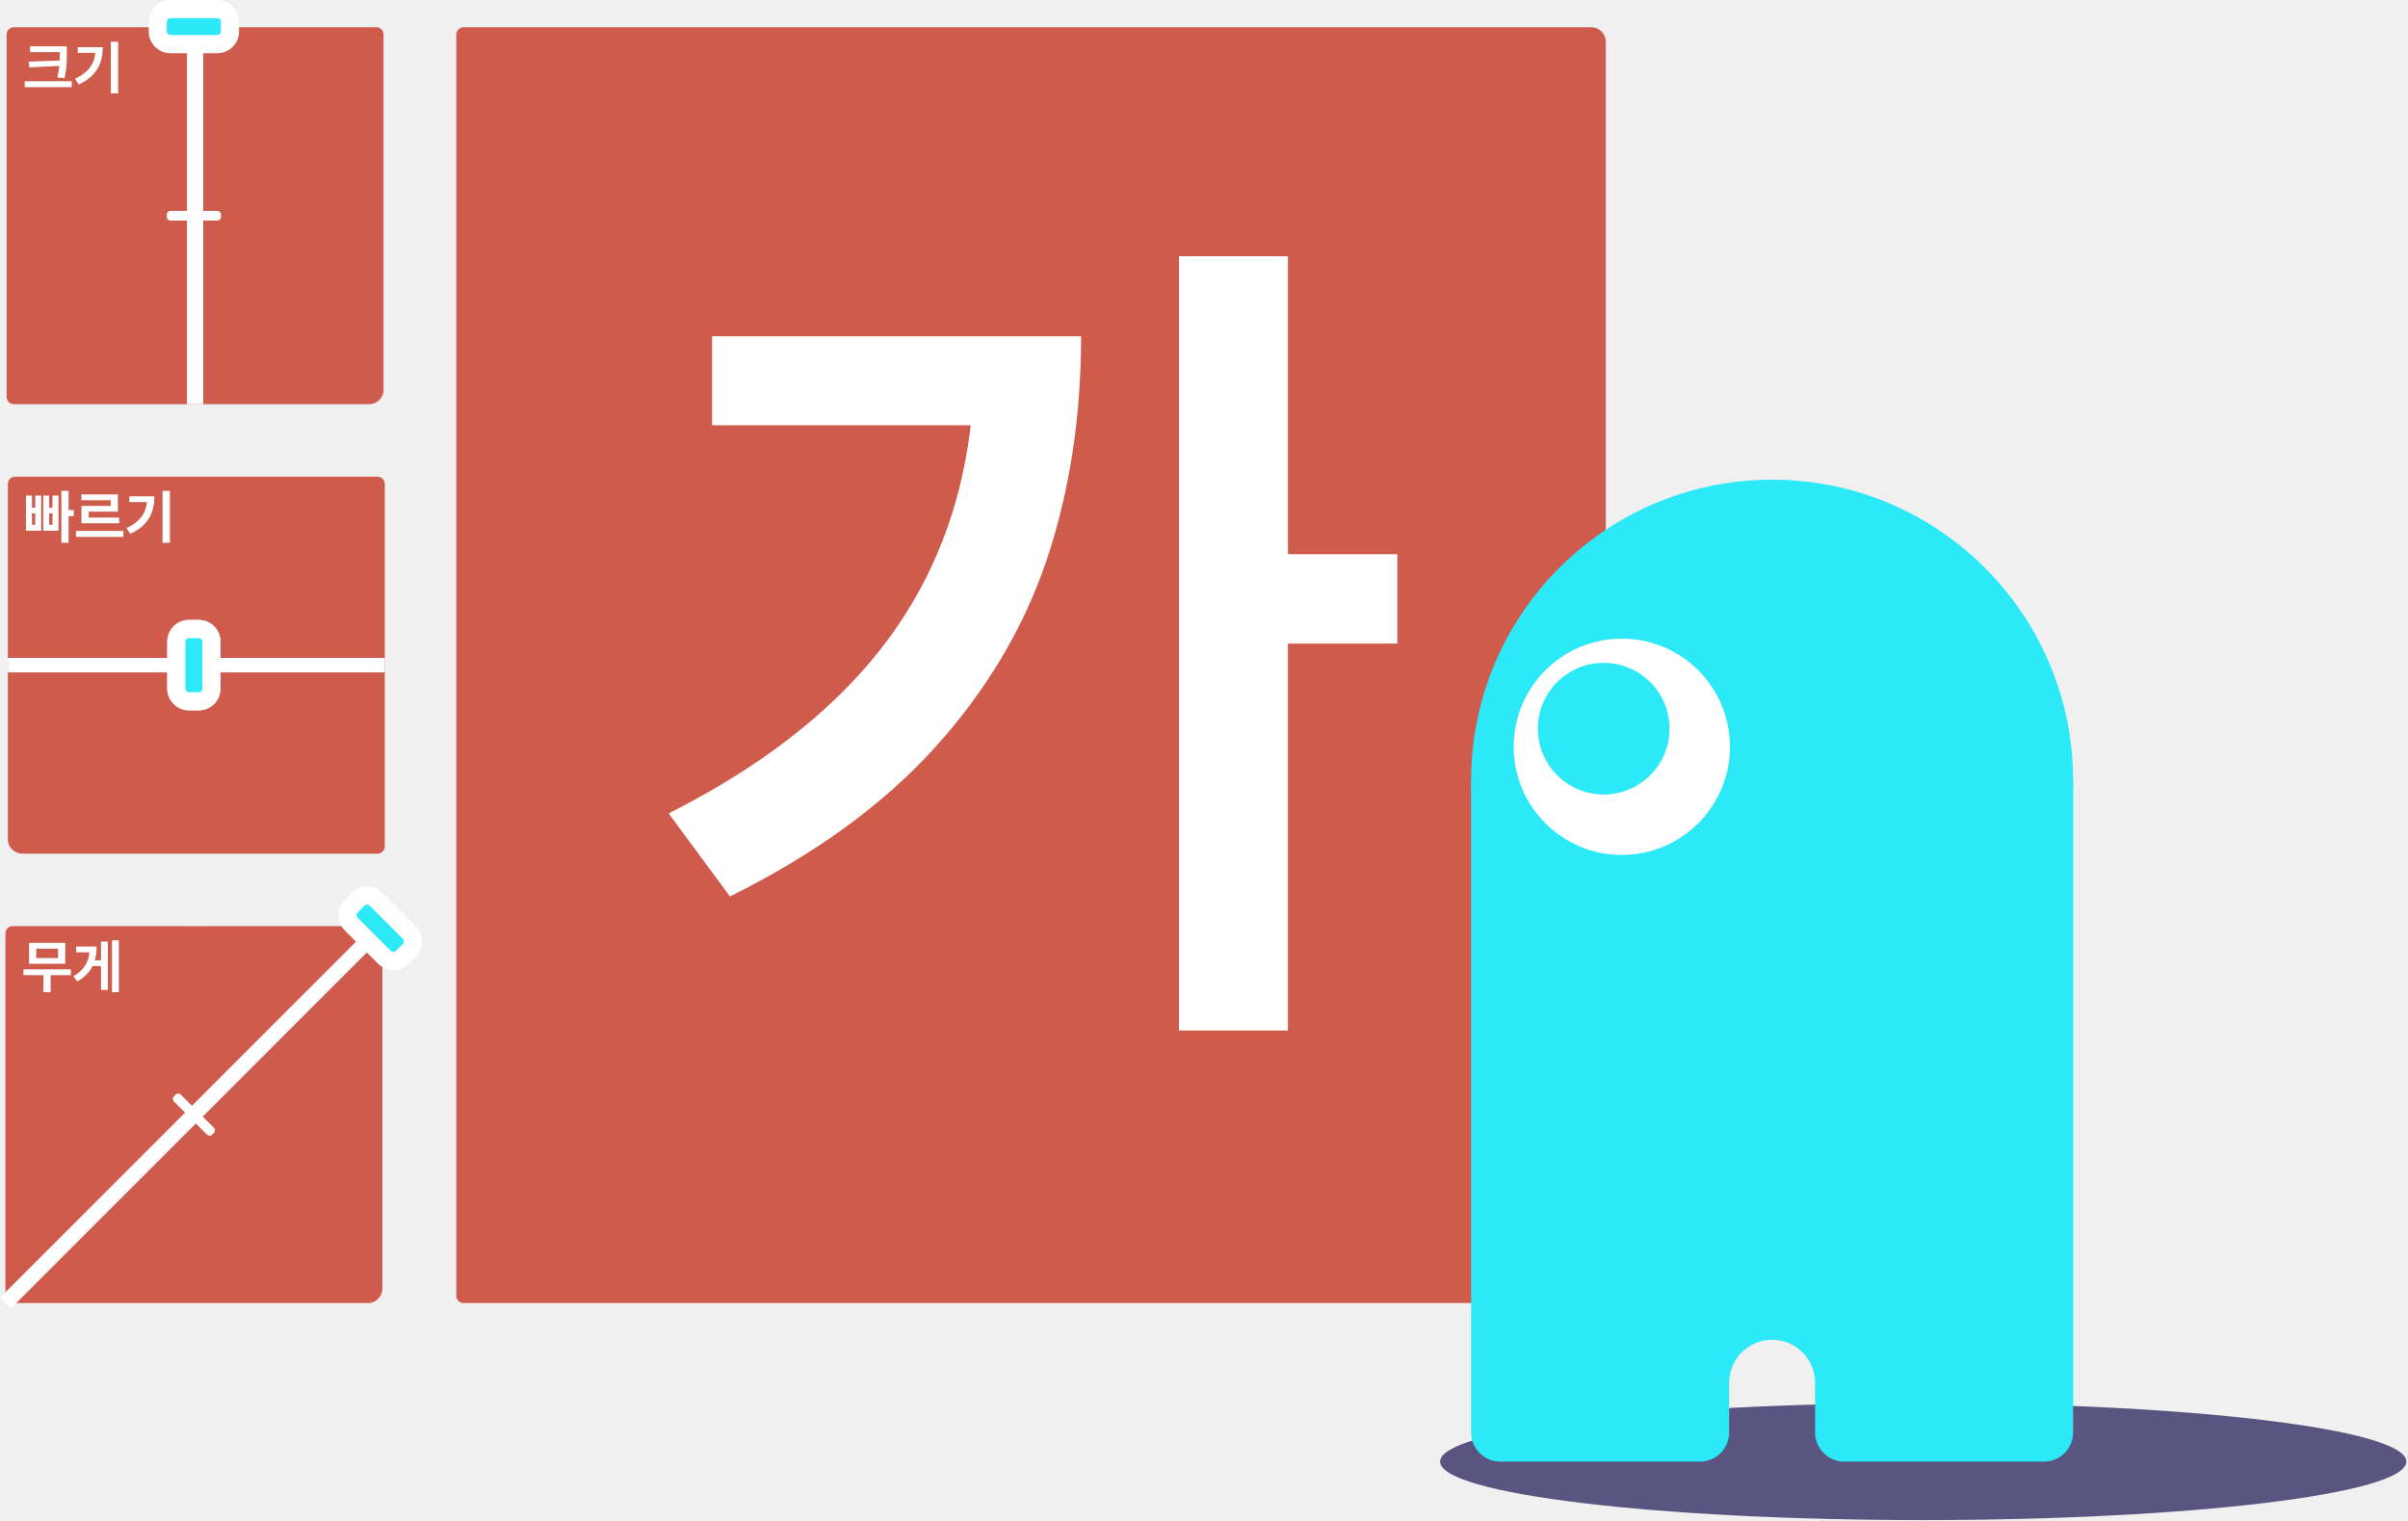
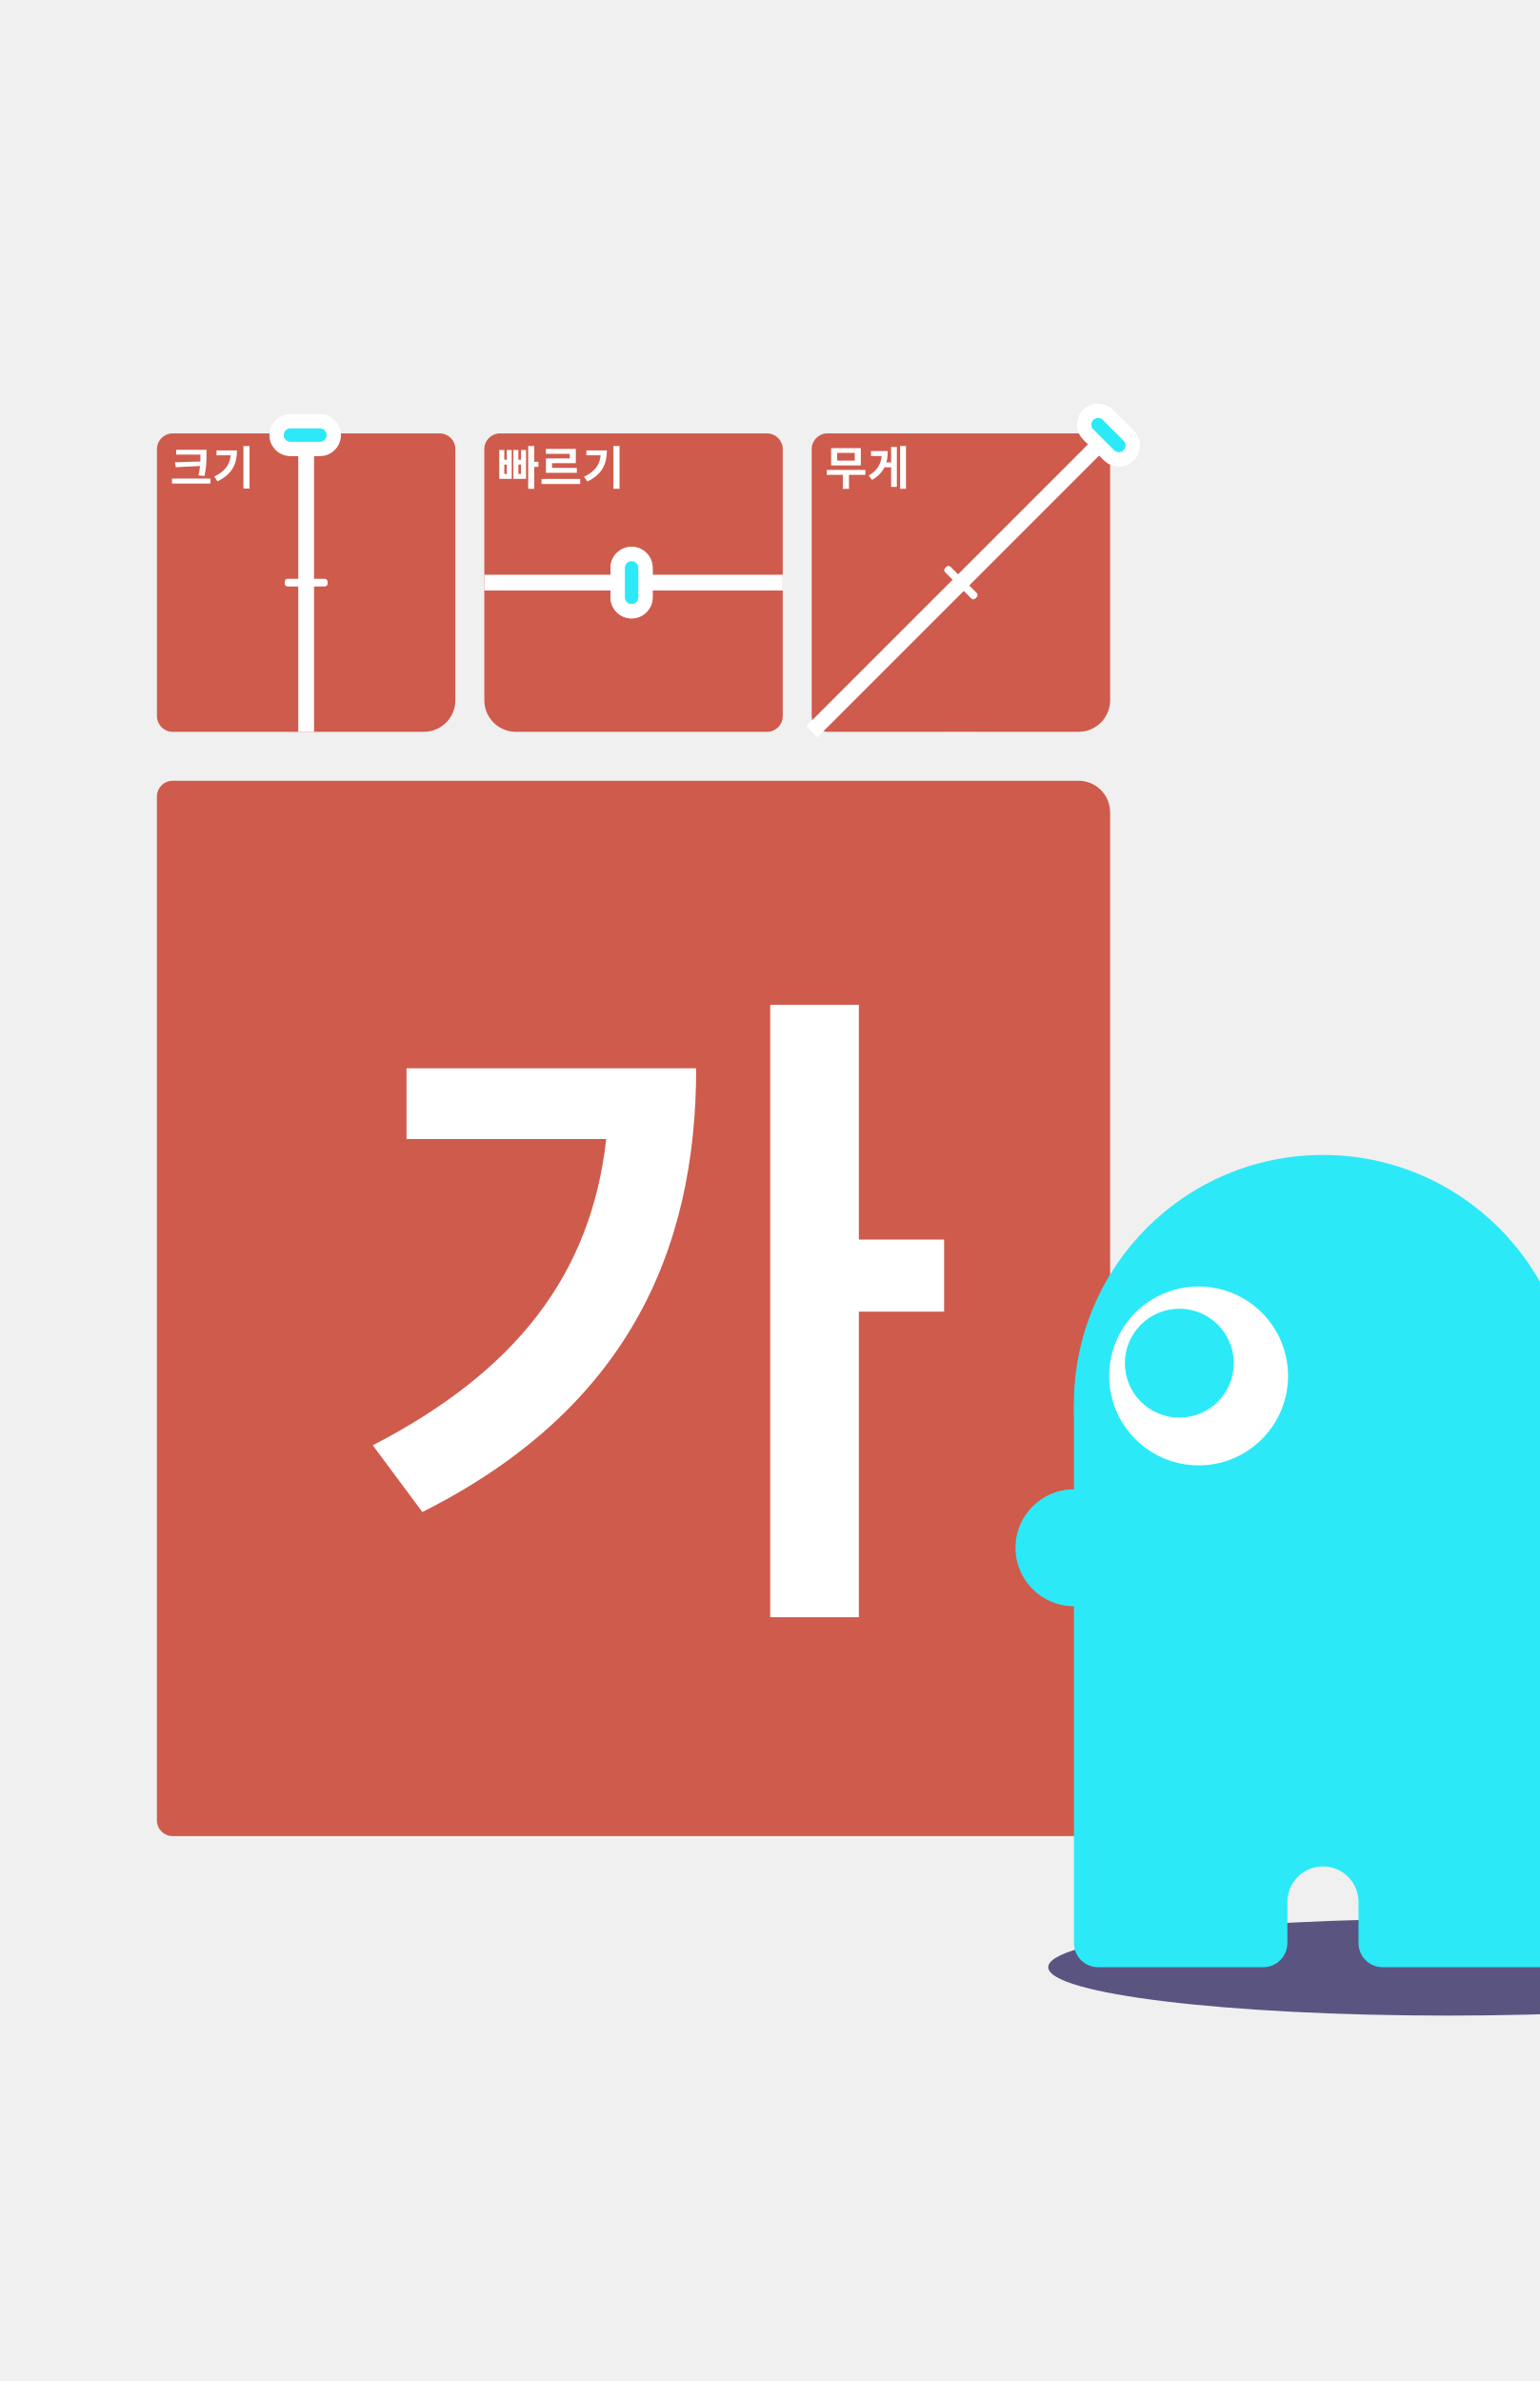
- <svg xmlns="http://www.w3.org/2000/svg" width="442" height="279" viewBox="0 0 442 279" fill="none">
-   <path d="M85.088 5H292.087C293.558 5 294.748 6.191 294.748 7.661V237.838C294.748 238.573 294.153 239.168 293.418 239.168H85.088C84.353 239.168 83.758 238.573 83.758 237.838V6.33C83.758 5.595 84.353 5 85.088 5Z" fill="#CF5B4C" />
-   <path d="M70.403 6.33V71.525C70.403 72.995 69.212 74.186 67.742 74.186H2.547C1.812 74.186 1.217 73.591 1.217 72.856V6.33C1.217 5.595 1.812 5 2.547 5L69.072 5C69.807 5 70.403 5.595 70.403 6.33Z" fill="#CF5B4C" />
-   <path d="M37.306 5V74.186H34.313V5H37.306Z" fill="white" />
-   <path d="M21.688 17.133H20.342V7.663H21.688V17.133ZM18.856 8.661C18.856 9.676 18.719 10.598 18.445 11.426C18.175 12.251 17.716 13.009 17.068 13.702C16.42 14.392 15.552 14.995 14.464 15.511L13.768 14.451C14.679 14.021 15.41 13.538 15.961 13.001C16.512 12.464 16.912 11.861 17.162 11.192C17.411 10.523 17.536 9.758 17.536 8.895V8.661H18.856ZM18.144 9.706H14.272V8.661H18.144V9.706Z" fill="white" />
-   <path d="M11.523 9.57H5.525V8.5H11.523V9.57ZM13.17 15.994H4.543V14.913H13.17V15.994ZM12.276 9.607C12.276 10.21 12.269 10.723 12.255 11.145C12.245 11.568 12.209 12.046 12.146 12.58C12.084 13.113 11.983 13.701 11.845 14.342L10.525 14.227C10.663 13.635 10.765 13.077 10.831 12.554C10.897 12.03 10.937 11.561 10.951 11.145C10.968 10.729 10.977 10.217 10.977 9.607V8.5H12.276V9.607ZM5.4 12.367L5.239 11.312L11.252 11.098V12.081L5.4 12.367Z" fill="white" />
-   <path d="M69.296 156.678H4.102C2.631 156.678 1.441 155.487 1.441 154.017L1.441 88.823C1.441 88.088 2.036 87.492 2.771 87.492L69.296 87.492C70.031 87.492 70.627 88.088 70.627 88.823L70.627 155.348C70.627 156.083 70.031 156.678 69.296 156.678Z" fill="#CF5B4C" />
-   <path d="M70.626 120.754V123.415H1.44V120.754H70.626Z" fill="white" />
-   <path d="M31.189 99.615H29.835V90.096H31.189V99.615ZM28.341 91.099C28.341 92.119 28.203 93.046 27.928 93.878C27.657 94.707 27.195 95.47 26.544 96.167C25.892 96.86 25.02 97.466 23.926 97.985L23.226 96.919C24.142 96.487 24.877 96.001 25.431 95.462C25.985 94.922 26.387 94.316 26.638 93.643C26.889 92.971 27.014 92.201 27.014 91.334V91.099H28.341ZM27.625 92.149H23.733V91.099H27.625V92.149Z" fill="white" />
-   <path d="M22.646 98.539H13.952V97.447H22.646V98.539ZM21.643 93.91H16.282V95.519H14.955V92.849H20.326V91.814H14.939V90.743H21.643V93.91ZM21.867 96.047H14.955V94.996H21.867V96.047Z" fill="white" />
-   <path d="M12.588 99.615H11.266V90.096H12.588V99.615ZM13.55 94.73H11.857V93.622H13.55V94.73ZM5.869 93.173H6.47V90.958H7.562V97.416H4.766V90.958H5.869V93.173ZM6.47 96.329V94.223H5.869V96.329H6.47ZM9.025 93.173H9.636V90.958H10.733V97.416H7.943V90.958H9.025V93.173ZM9.636 96.329V94.223H9.025V96.329H9.636Z" fill="white" />
-   <path d="M36.959 169.982V239.168H34.215V169.982H36.959Z" fill="white" />
-   <path d="M35.587 211.91C39.638 211.91 42.921 208.626 42.921 204.575C42.921 200.525 39.638 197.241 35.587 197.241C31.536 197.241 28.252 200.525 28.252 204.575C28.252 208.626 31.536 211.91 35.587 211.91Z" fill="white" />
-   <path d="M35.587 209.039C38.052 209.039 40.05 207.04 40.05 204.575C40.05 202.11 38.052 200.111 35.587 200.111C33.121 200.111 31.123 202.11 31.123 204.575C31.123 207.04 33.121 209.039 35.587 209.039Z" fill="#2CE9F7" />
-   <path d="M2.324 169.982H68.849C69.584 169.982 70.18 170.577 70.18 171.313V236.507C70.18 237.977 68.989 239.168 67.519 239.168H2.324C1.589 239.168 0.994 238.573 0.994 237.838V171.313C0.994 170.577 1.589 169.982 2.324 169.982Z" fill="#CF5B4C" />
-   <path d="M71.173 170.976L1.987 240.162L0 238.175L69.186 168.988L71.173 170.976Z" fill="white" />
-   <path d="M21.814 182.106H20.56V172.587H21.814V182.106ZM18.794 177.32H16.714V176.26H18.794V177.32ZM19.791 181.688H18.538V172.811H19.791V181.688ZM17.733 173.726C17.733 174.67 17.622 175.527 17.398 176.296C17.179 177.063 16.81 177.768 16.291 178.412C15.772 179.057 15.079 179.628 14.211 180.126L13.459 179.191C14.184 178.762 14.764 178.294 15.199 177.785C15.634 177.273 15.95 176.709 16.145 176.093C16.343 175.476 16.442 174.778 16.442 173.997V173.726H17.733ZM16.871 174.797H13.982V173.726H16.871V174.797Z" fill="white" />
-   <path d="M13.015 178.982H4.321V177.916H13.015V178.982ZM9.3 182.096H7.978V178.6H9.3V182.096ZM11.98 176.892H5.34V173.057H11.98V176.892ZM6.651 175.847H10.648V174.118H6.651V175.847Z" fill="white" />
-   <path d="M40.47 126.385V117.78C40.47 115.575 38.683 113.788 36.478 113.788H34.695C32.491 113.788 30.704 115.575 30.704 117.78V126.385C30.704 128.589 32.491 130.376 34.695 130.376H36.478C38.683 130.376 40.47 128.589 40.47 126.385Z" fill="white" />
-   <path d="M40.47 126.385V117.78C40.47 115.575 38.683 113.788 36.478 113.788H34.695C32.491 113.788 30.704 115.575 30.704 117.78V126.385C30.704 128.589 32.491 130.376 34.695 130.376H36.478C38.683 130.376 40.47 128.589 40.47 126.385Z" fill="white" />
-   <path d="M34.03 117.783V126.388C34.03 126.756 34.328 127.053 34.695 127.053H36.478C36.846 127.053 37.144 126.756 37.144 126.388V117.783C37.144 117.416 36.846 117.118 36.478 117.118H34.695C34.328 117.118 34.03 117.416 34.03 117.783Z" fill="#2CE9F7" />
-   <path d="M31.286 9.766L39.891 9.766C42.095 9.766 43.882 7.979 43.882 5.774V3.991C43.882 1.787 42.095 -1.40618e-05 39.891 -1.40618e-05L31.286 -1.40618e-05C29.081 -1.40618e-05 27.294 1.787 27.294 3.991V5.774C27.294 7.979 29.081 9.766 31.286 9.766Z" fill="white" />
-   <path d="M39.888 3.326H31.283C30.915 3.326 30.617 3.624 30.617 3.991V5.774C30.617 6.142 30.915 6.439 31.283 6.439H39.888C40.255 6.439 40.553 6.142 40.553 5.774V3.991C40.553 3.624 40.255 3.326 39.888 3.326Z" fill="#2CE9F7" />
-   <path d="M35.813 118.116H35.361C34.993 118.116 34.695 118.414 34.695 118.781V125.39C34.695 125.758 34.993 126.056 35.361 126.056H35.813C36.18 126.056 36.478 125.758 36.478 125.39V118.781C36.478 118.414 36.18 118.116 35.813 118.116Z" fill="#2CE9F7" />
-   <path d="M32.234 200.905L31.914 201.225C31.654 201.485 31.654 201.906 31.914 202.166L37.999 208.25C38.258 208.51 38.68 208.51 38.94 208.25L39.259 207.93C39.519 207.671 39.519 207.249 39.259 206.99L33.175 200.905C32.915 200.645 32.494 200.645 32.234 200.905Z" fill="white" />
-   <path d="M39.888 38.702H31.283C30.915 38.702 30.617 38.999 30.617 39.367V39.819C30.617 40.187 30.915 40.484 31.283 40.484H39.888C40.255 40.484 40.553 40.187 40.553 39.819V39.367C40.553 38.999 40.255 38.702 39.888 38.702Z" fill="white" />
-   <path d="M353.021 279C402.002 279 441.709 274.193 441.709 268.263C441.709 262.333 402.002 257.526 353.021 257.526C304.04 257.526 264.333 262.333 264.333 268.263C264.333 274.193 304.04 279 353.021 279Z" fill="#5A5580" />
-   <path d="M325.28 198.541C355.793 198.541 380.529 173.806 380.529 143.292C380.529 112.779 355.793 88.043 325.28 88.043C294.767 88.043 270.031 112.779 270.031 143.292C270.031 173.806 294.767 198.541 325.28 198.541Z" fill="#2CE9F7" />
-   <path d="M380.529 143.292V253.794H333.173C333.173 249.433 329.641 245.9 325.28 245.9C320.919 245.9 317.387 249.433 317.387 253.794H270.031V143.292H380.532H380.529ZM317.387 262.918V253.794H270.031V262.918C270.031 265.871 272.426 268.263 275.376 268.263H312.042C314.995 268.263 317.387 265.868 317.387 262.918ZM380.529 262.918V253.794H333.173V262.918C333.173 265.871 335.568 268.263 338.519 268.263H375.184C378.138 268.263 380.529 265.868 380.529 262.918Z" fill="#2CE9F7" />
-   <path d="M297.692 156.917C308.654 156.917 317.54 148.03 317.54 137.069C317.54 126.107 308.654 117.221 297.692 117.221C286.731 117.221 277.844 126.107 277.844 137.069C277.844 148.03 286.731 156.917 297.692 156.917Z" fill="white" />
-   <path d="M294.366 145.824C301.038 145.824 306.447 140.415 306.447 133.743C306.447 127.07 301.038 121.662 294.366 121.662C287.694 121.662 282.285 127.07 282.285 133.743C282.285 140.415 287.694 145.824 294.366 145.824Z" fill="#2CE9F7" />
-   <path d="M76.284 169.962L70.2 163.877C68.641 162.319 66.114 162.319 64.555 163.877L63.294 165.138C61.735 166.697 61.735 169.224 63.294 170.783L69.379 176.867C70.938 178.426 73.465 178.426 75.024 176.867L76.284 175.607C77.843 174.048 77.843 171.521 76.284 169.962Z" fill="white" />
-   <path d="M65.648 168.432L71.732 174.517C71.992 174.777 72.413 174.777 72.673 174.517L73.934 173.256C74.194 172.997 74.194 172.575 73.934 172.316L67.849 166.231C67.589 165.971 67.168 165.971 66.908 166.231L65.648 167.492C65.388 167.751 65.388 168.173 65.648 168.432Z" fill="#2CE9F7" />
-   <path d="M236.406 189.141H216.406V47.031H236.406V189.141ZM256.484 118.125H231.25V101.719H256.484V118.125ZM198.438 61.719C198.438 76.562 196.328 90.26 192.109 102.812C187.891 115.312 181.016 126.823 171.484 137.344C161.953 147.812 149.453 156.875 133.984 164.531L122.734 149.297C135.495 142.839 145.99 135.547 154.219 127.422C162.5 119.297 168.672 110.13 172.734 99.922C176.849 89.713 178.906 78.177 178.906 65.312V61.719H198.438ZM188.906 78.047H130.703V61.719H188.906V78.047Z" fill="white" />
+ <svg xmlns="http://www.w3.org/2000/svg" id="_레이어_1" data-name="레이어 1" viewBox="0 0 390 603">
+   <defs>
+     <style>
+       .cls-1 {
+         stroke-width: 8.25px;
+       }
+ 
+       .cls-1, .cls-2 {
+         fill: none;
+         stroke: #fff;
+         stroke-miterlimit: 10;
+       }
+ 
+       .cls-3 {
+         font-size: 11.63px;
+       }
+ 
+       .cls-3, .cls-4, .cls-5, .cls-6 {
+         fill: #fff;
+       }
+ 
+       .cls-3, .cls-5, .cls-6 {
+         font-family: PretendardVariable-Bold, 'Pretendard Variable';
+         font-variation-settings: 'wght' 700;
+         font-weight: 700;
+       }
+ 
+       .cls-7 {
+         fill: #5a5580;
+       }
+ 
+       .cls-5 {
+         font-size: 167.49px;
+       }
+ 
+       .cls-2 {
+         stroke-width: 4px;
+       }
+ 
+       .cls-8 {
+         fill: #2ce9f7;
+       }
+ 
+       .cls-9 {
+         fill: #cf5b4c;
+       }
+ 
+       .cls-6 {
+         font-size: 11.69px;
+       }
+     </style>
+   </defs>
+   <path class="cls-9" d="M43.74,197.73h229.41c4.42,0,8,3.58,8,8v255.27c0,2.21-1.79,4-4,4H43.74c-2.21,0-4-1.79-4-4V201.73c0-2.21,1.79-4,4-4Z" />
+   <text class="cls-5" transform="translate(89.22 394.99)">
+     <tspan x="0" y="0">가</tspan>
+   </text>
+   <path class="cls-9" d="M126.66,109.76h63.58c4.42,0,8,3.58,8,8v63.58c0,2.21-1.79,4-4,4h-67.58c-2.21,0-4-1.79-4-4v-67.58c0-2.21,1.79-4,4-4Z" transform="translate(320.9 295.1) rotate(-180)" />
+   <line class="cls-2" x1="198.24" y1="147.55" x2="122.66" y2="147.55" />
+   <text class="cls-6" transform="translate(125.91 122.75)">
+     <tspan x="0" y="0">빠르기</tspan>
+   </text>
+   <rect class="cls-4" x="150.9" y="142.22" width="18.12" height="10.67" rx="5.34" ry="5.34" transform="translate(307.51 -12.41) rotate(90)" />
+   <g>
+     <rect class="cls-4" x="150.9" y="142.22" width="18.12" height="10.67" rx="5.34" ry="5.34" transform="translate(307.51 -12.41) rotate(90)" />
+     <rect class="cls-8" x="154.53" y="145.85" width="10.86" height="3.4" rx="1.7" ry="1.7" transform="translate(12.41 307.51) rotate(-90)" />
+   </g>
+   <rect class="cls-8" x="158.99" y="143.22" width="1.95" height="8.67" rx=".73" ry=".73" />
+   <g>
+     <line class="cls-1" x1="243.36" y1="109.76" x2="243.36" y2="185.34" />
+     <g>
+       <circle class="cls-4" cx="243.36" cy="147.55" r="8.01" />
+       <circle class="cls-8" cx="243.36" cy="147.55" r="4.88" />
+     </g>
+   </g>
+   <path class="cls-9" d="M209.57,109.76h67.58c2.21,0,4,1.79,4,4v63.58c0,4.42-3.58,8-8,8h-63.58c-2.21,0-4-1.79-4-4v-67.58c0-2.21,1.79-4,4-4Z" />
+   <line class="cls-2" x1="205.57" y1="185.34" x2="281.15" y2="109.76" />
+   <text class="cls-6" transform="translate(208.9 122.75)">
+     <tspan x="0" y="0">무게</tspan>
+   </text>
+   <g>
+     <rect class="cls-4" x="271.67" y="104.85" width="18.12" height="10.67" rx="5.34" ry="5.34" transform="translate(160.14 -166.23) rotate(45)" />
+     <rect class="cls-8" x="275.3" y="108.49" width="10.86" height="3.4" rx="1.7" ry="1.7" transform="translate(401.32 386.6) rotate(-135)" />
+   </g>
+   <rect class="cls-4" x="242.39" y="142.12" width="1.95" height="10.86" rx=".73" ry=".73" transform="translate(-33.06 215.3) rotate(-45)" />
+   <path class="cls-9" d="M43.74,109.76h63.58c4.42,0,8,3.58,8,8v63.58c0,2.21-1.79,4-4,4H43.74c-2.21,0-4-1.79-4-4v-67.58c0-2.21,1.79-4,4-4Z" transform="translate(225.09 70.02) rotate(90)" />
+   <line class="cls-2" x1="77.54" y1="109.76" x2="77.54" y2="185.34" />
+   <text class="cls-3" transform="translate(43.06 122.7)">
+     <tspan x="0" y="0">크기</tspan>
+   </text>
+   <g>
+     <rect class="cls-4" x="68.23" y="104.85" width="18.12" height="10.67" rx="5.34" ry="5.34" transform="translate(154.58 220.37) rotate(-180)" />
+     <rect class="cls-8" x="71.86" y="108.49" width="10.86" height="3.4" rx="1.7" ry="1.7" />
+   </g>
+   <rect class="cls-4" x="72.11" y="146.58" width="10.86" height="1.95" rx=".73" ry=".73" />
+   <g>
+     <ellipse class="cls-7" cx="366.7" cy="498.2" rx="101.22" ry="12.26" />
+     <circle class="cls-8" cx="335.04" cy="355.56" r="63.06" />
+     <path class="cls-8" d="M398.11,355.57v126.12h0v10.41c0,3.37-2.73,6.1-6.1,6.1h-41.85c-3.37,0-6.1-2.73-6.1-6.1v-10.41c0-4.98-4.03-9.01-9.01-9.01s-9.01,4.03-9.01,9.01v10.41c0,3.37-2.73,6.1-6.1,6.1h-41.85c-3.37,0-6.1-2.73-6.1-6.1v-136.53h126.12Z" />
+     <g>
+       <circle class="cls-4" cx="303.56" cy="348.46" r="22.65" />
+       <circle class="cls-8" cx="298.68" cy="345.23" r="13.79" />
+     </g>
+     <circle class="cls-8" cx="271.99" cy="391.98" r="14.81" />
+   </g>
</svg>
